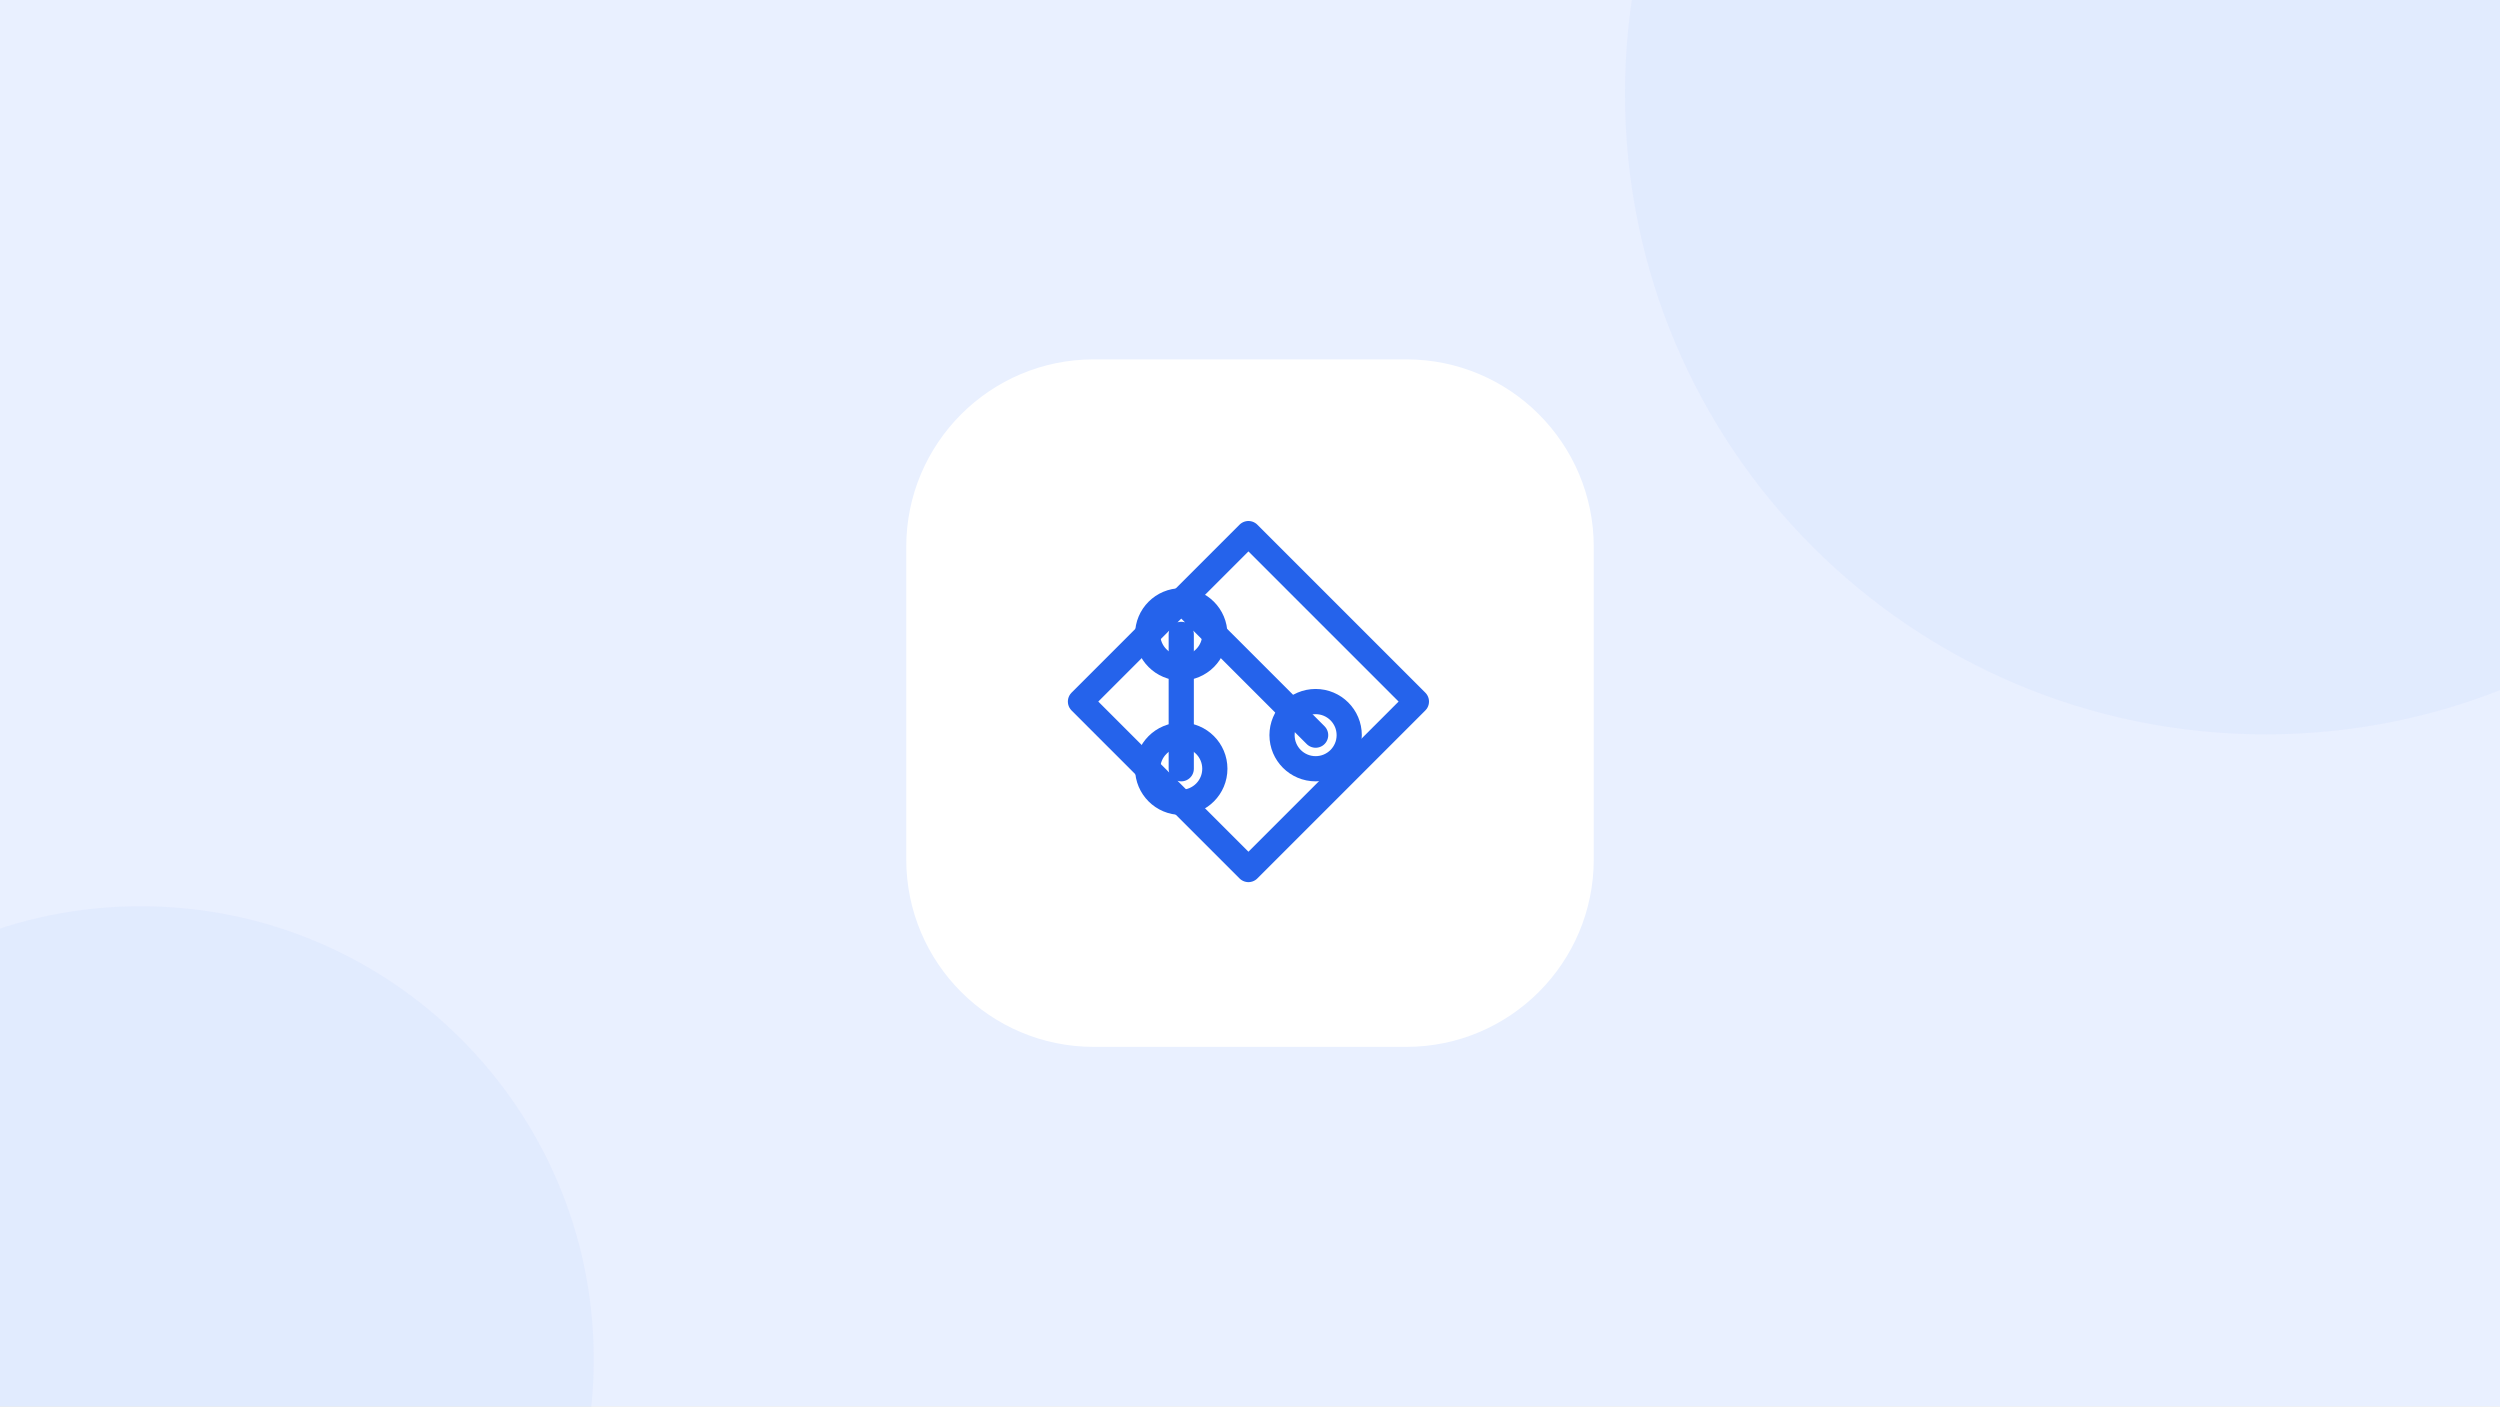
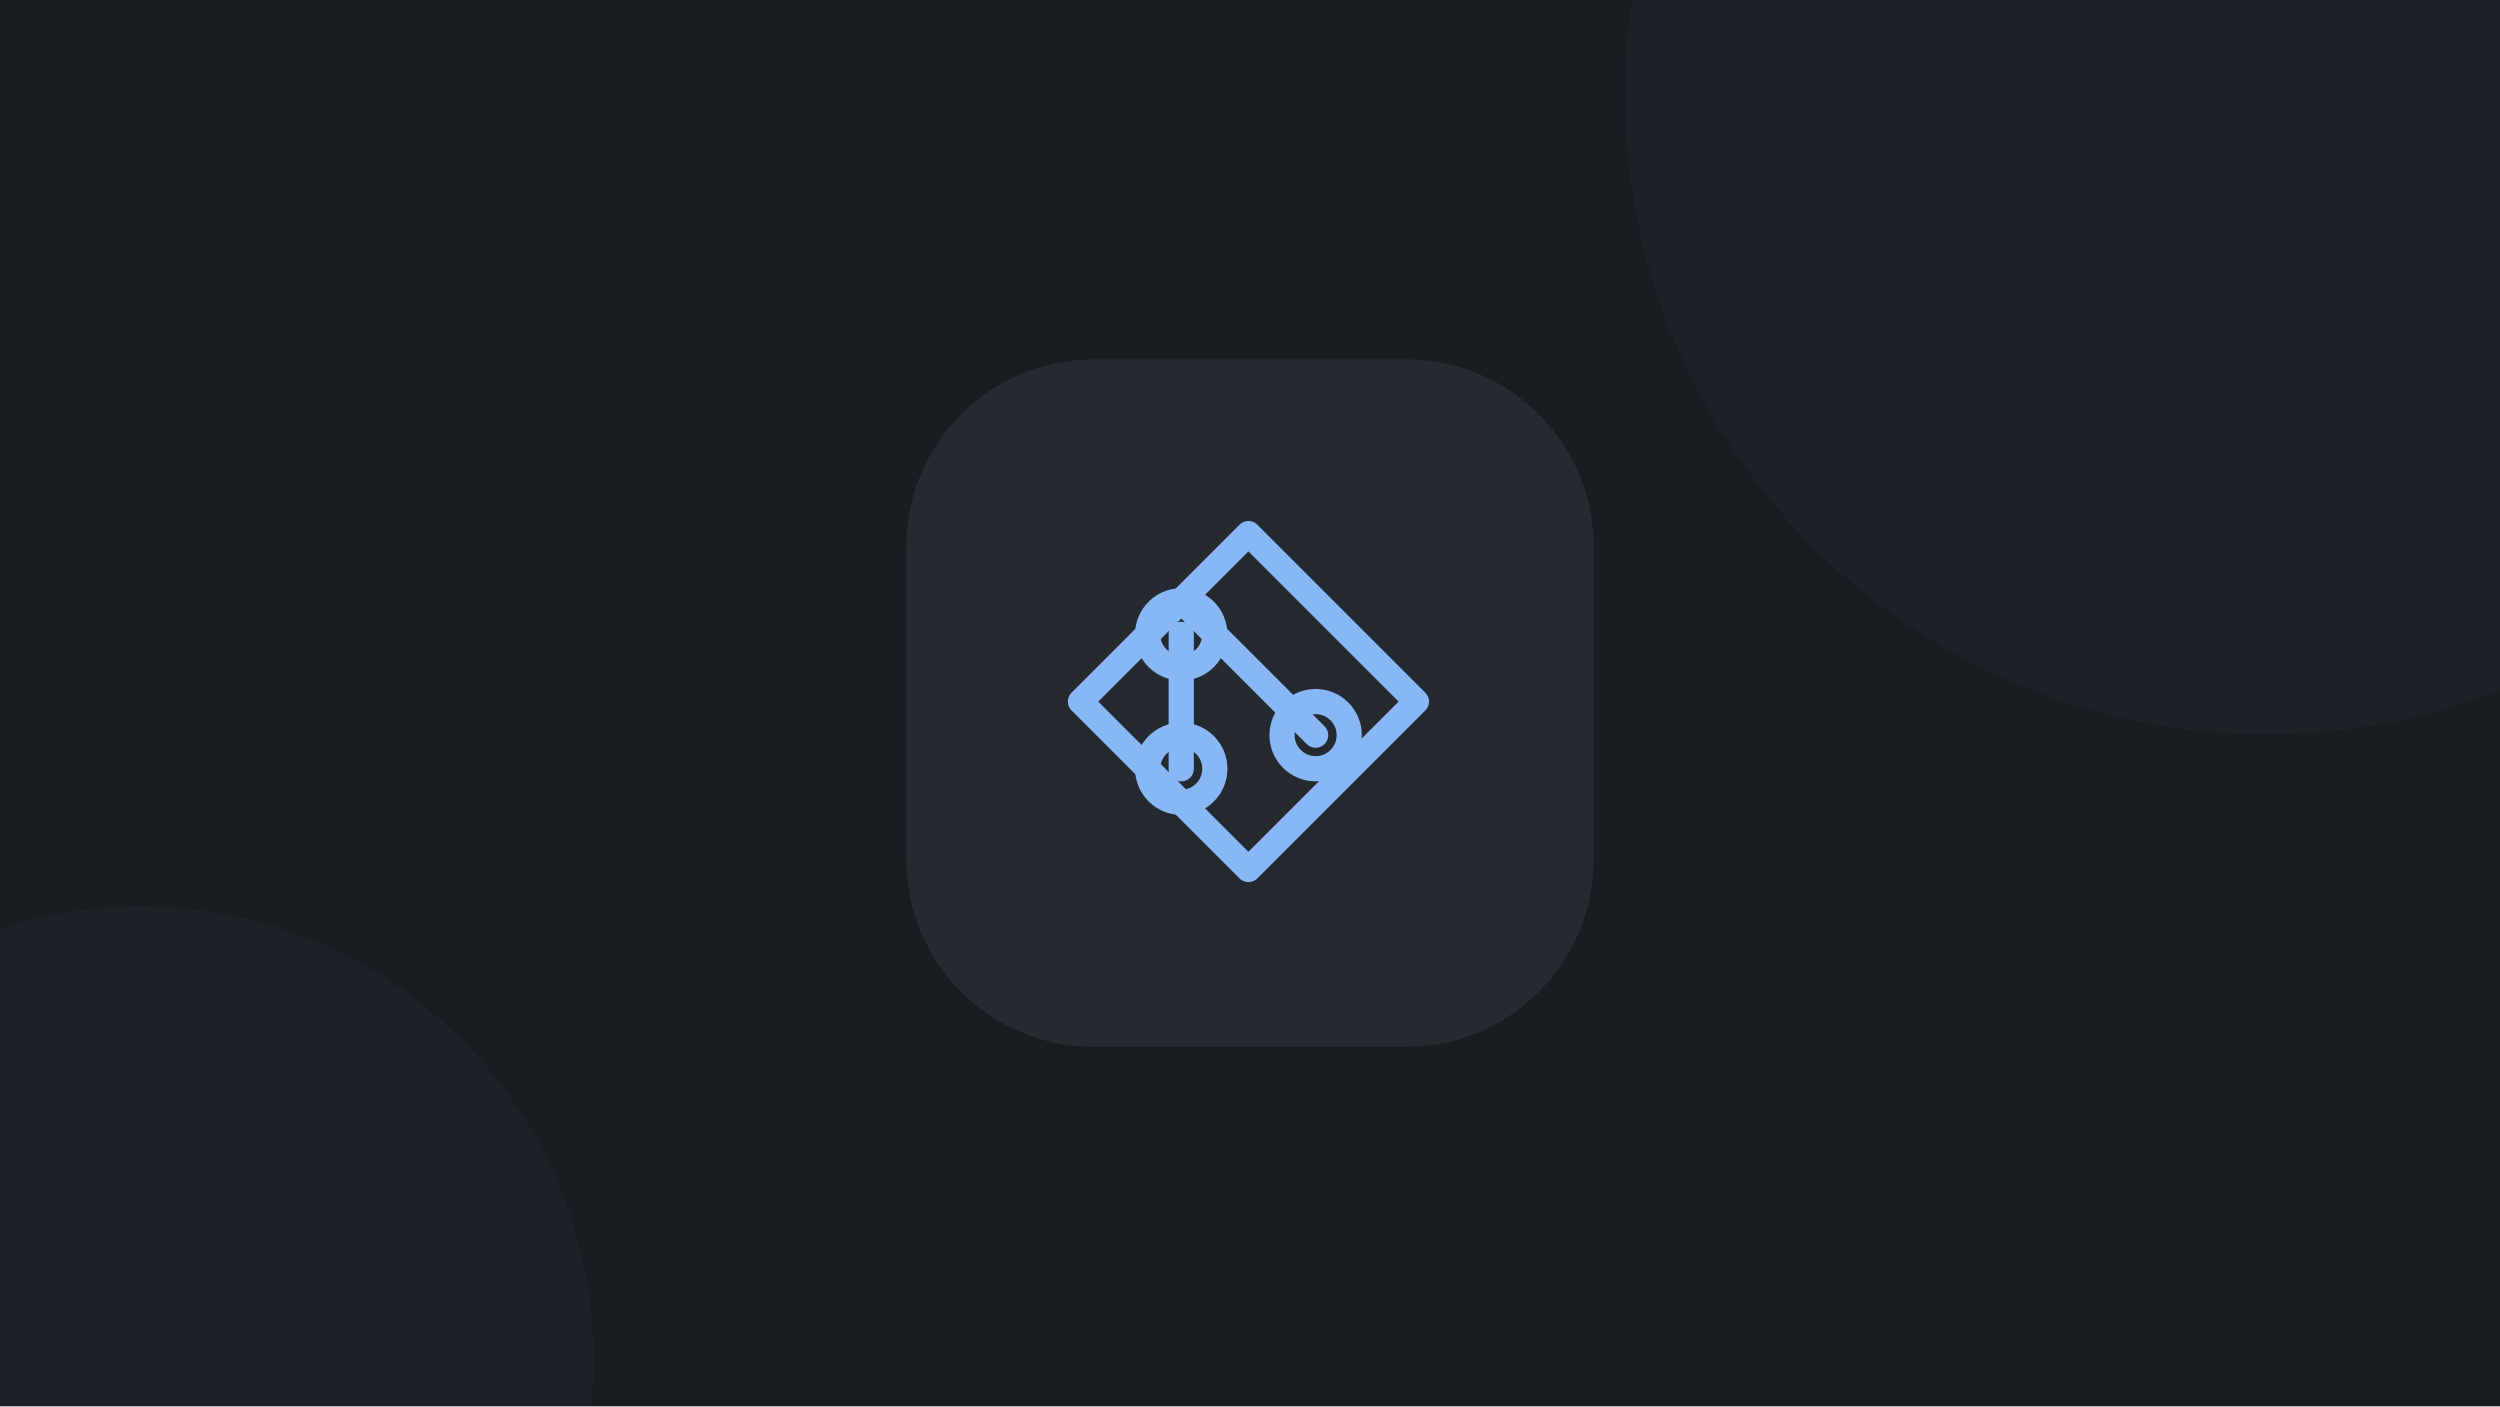
<svg xmlns="http://www.w3.org/2000/svg" viewBox="0 0 320 180" width="320" height="180">
-   <rect width="320" height="180" fill="#e9f0ff" />
-   <circle cx="290" cy="12" r="82" fill="#2563eb" opacity=".04" />
-   <circle cx="18" cy="174" r="58" fill="#2563eb" opacity=".04" />
-   <rect x="116" y="46" width="88" height="88" rx="24" fill="white" />
-   <g transform="translate(134 64) scale(2.15)" stroke="#2563eb" color="#2563eb" stroke-width="1.5" stroke-linejoin="round" stroke-linecap="round" fill="none">
+   <rect width="320" height="180" fill="#181b1f" />
+   <circle cx="290" cy="12" r="82" fill="#88b7f5" opacity=".04" />
+   <circle cx="18" cy="174" r="58" fill="#88b7f5" opacity=".04" />
+   <rect x="116" y="46" width="88" height="88" rx="24" fill="#242a30" />
+   <g transform="translate(134 64) scale(2.15)" stroke="#88b7f5" color="#88b7f5" stroke-width="1.5" stroke-linejoin="round" stroke-linecap="round" fill="none">
    <path d="m12 2 10 10-10 10L2 12zM8 6l8 8M8 8v8" />
    <circle cx="8" cy="8" r="2" />
    <circle cx="8" cy="16" r="2" />
    <circle cx="16" cy="14" r="2" />
  </g>
</svg>
